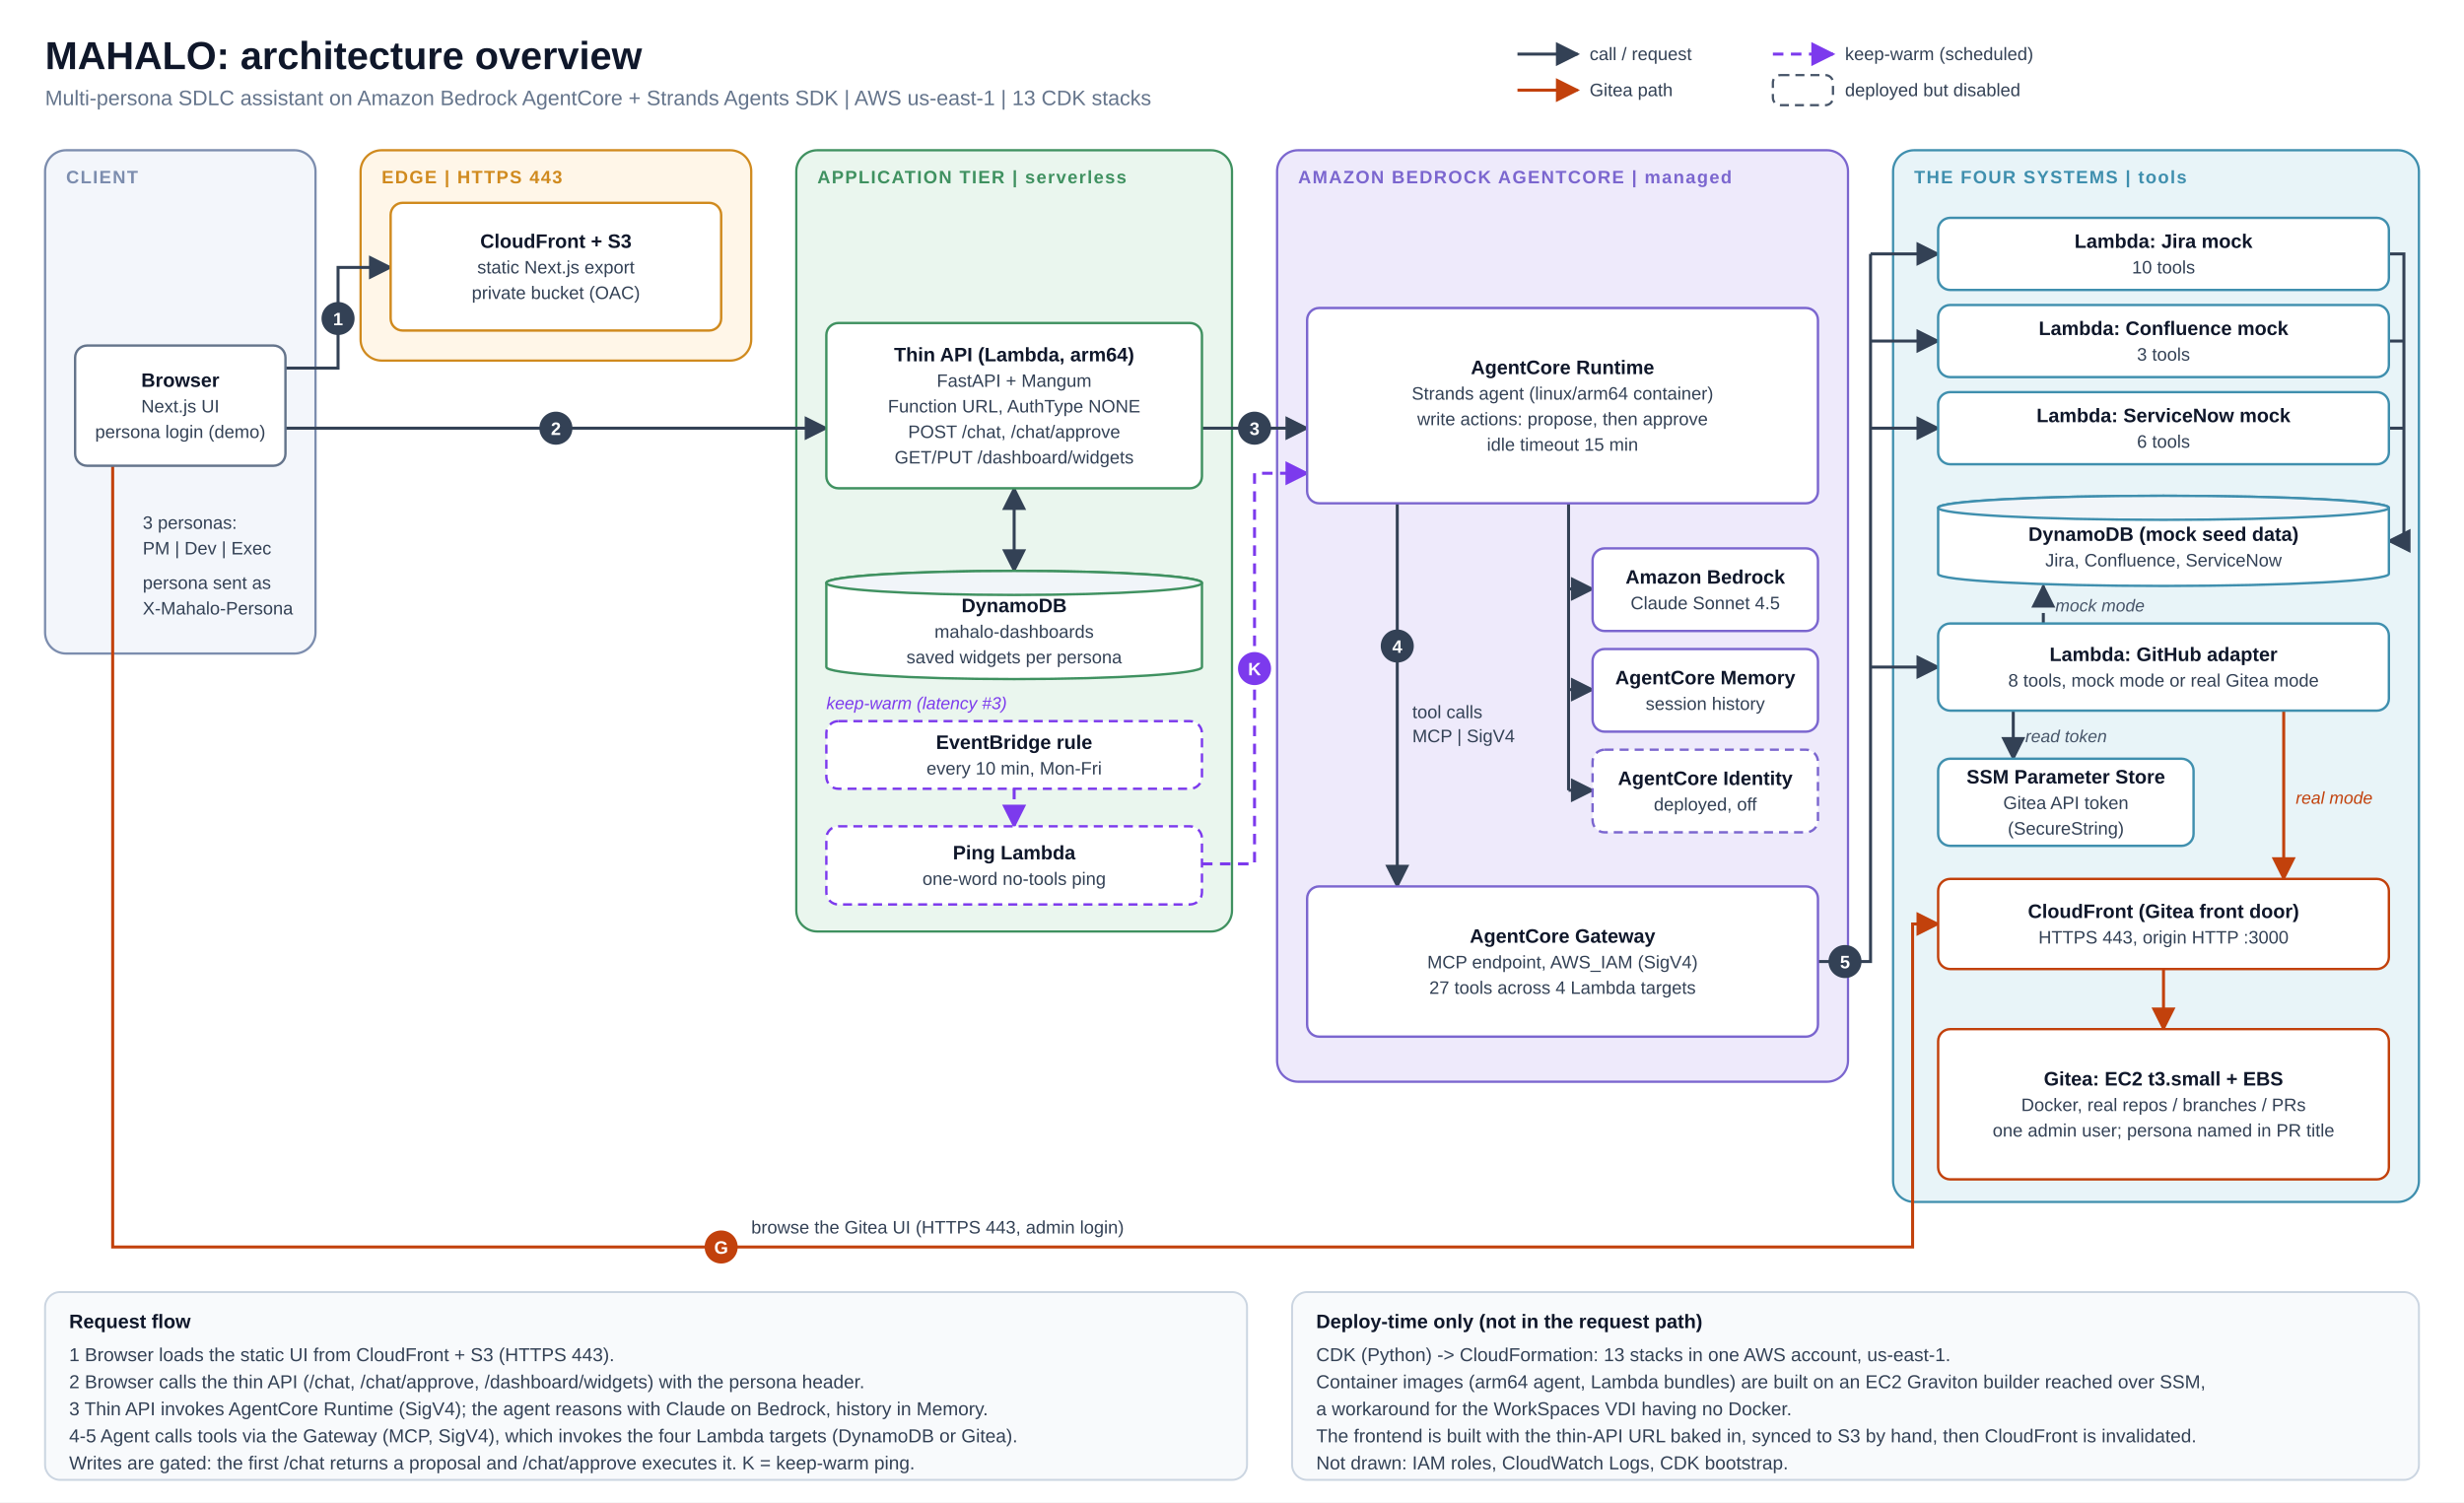
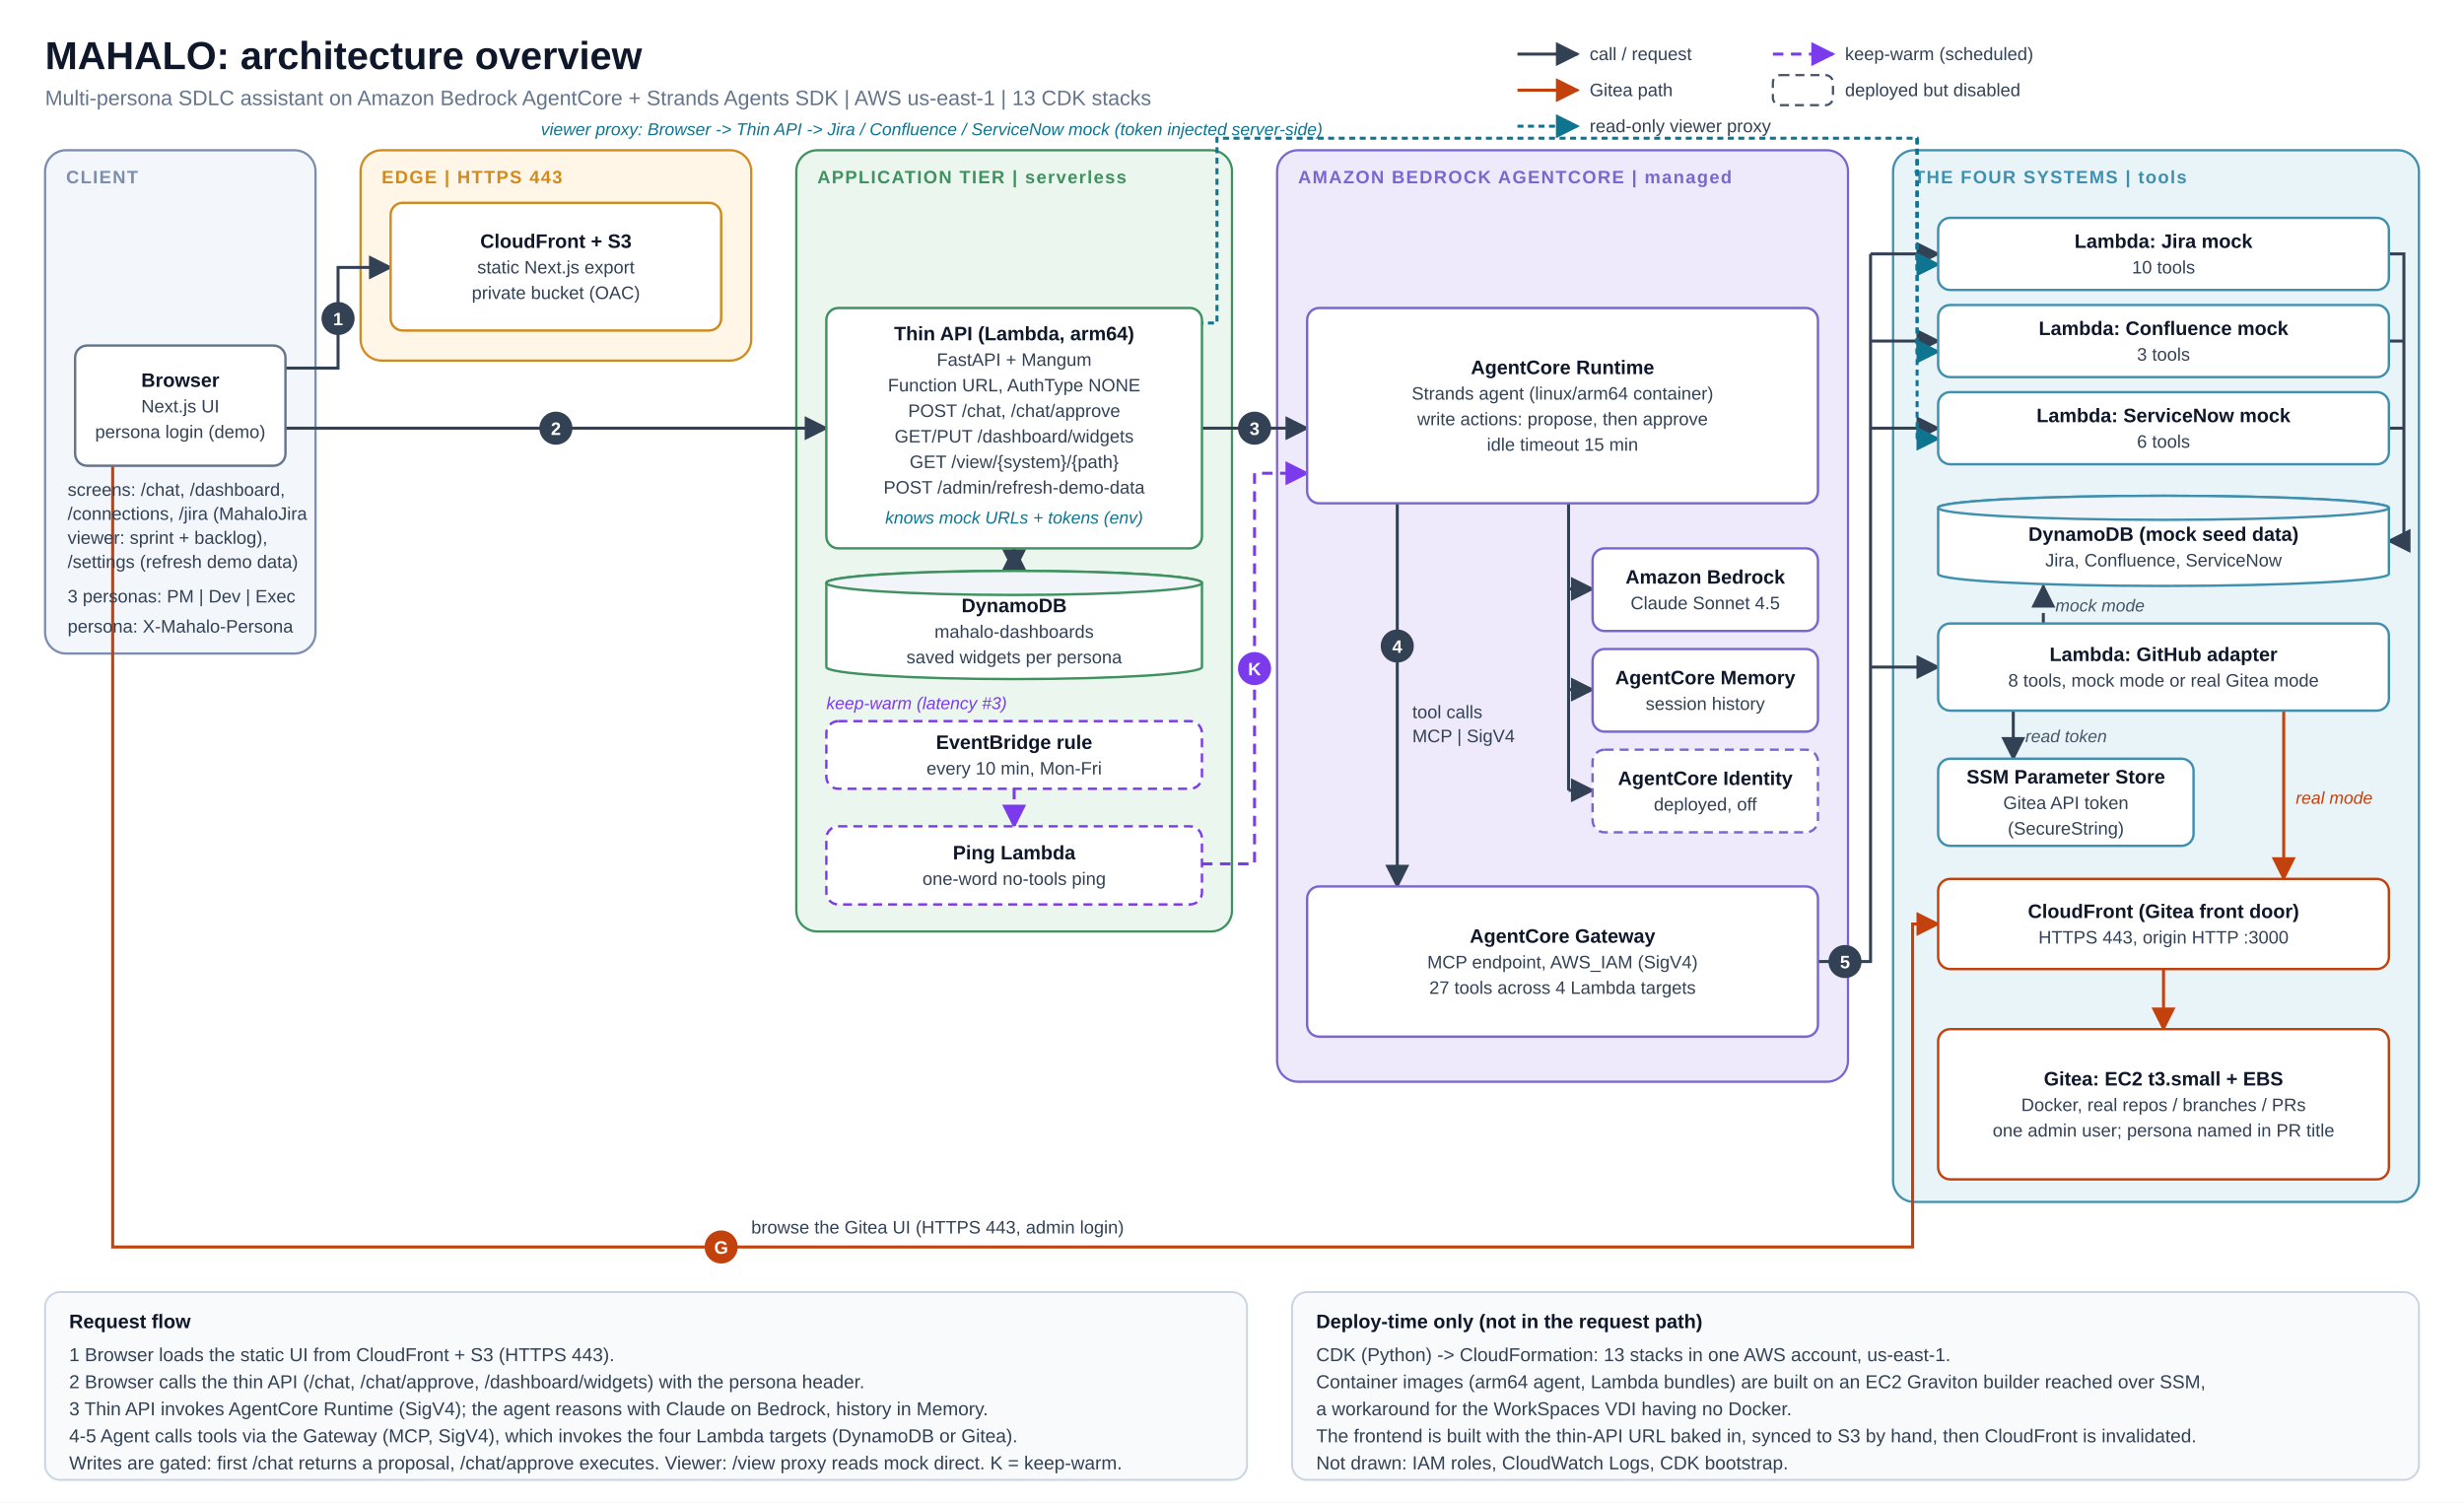
<svg xmlns="http://www.w3.org/2000/svg" width="1640" height="1000" viewBox="0 0 1640 1000">
  <style>
text{font-family:'Segoe UI',Arial,Helvetica,sans-serif}
.t{font-size:13px;font-weight:700;fill:#0f172a}
.s{font-size:12px;fill:#334155}
.zl{font-size:12px;font-weight:700;letter-spacing:.9px}
.l{font-size:11.5px;font-style:italic}
.n{font-size:12px;font-weight:700;fill:#fff}
.h1{font-size:26px;font-weight:700;fill:#0f172a}
.h2{font-size:14px;fill:#64748b}
.pt{font-size:13px;font-weight:700;fill:#0f172a}
.pl{font-size:12.5px;fill:#334155}
</style>
  <defs>
    <marker id="a-334155" viewBox="0 0 10 10" refX="9" refY="5" markerWidth="8" markerHeight="8" orient="auto-start-reverse">
      <path d="M0,0 L10,5 L0,10 z" fill="#334155" />
    </marker>
    <marker id="a-C2410C" viewBox="0 0 10 10" refX="9" refY="5" markerWidth="8" markerHeight="8" orient="auto-start-reverse">
      <path d="M0,0 L10,5 L0,10 z" fill="#C2410C" />
    </marker>
    <marker id="a-7C3AED" viewBox="0 0 10 10" refX="9" refY="5" markerWidth="8" markerHeight="8" orient="auto-start-reverse">
      <path d="M0,0 L10,5 L0,10 z" fill="#7C3AED" />
    </marker>
+     <marker id="a-0E7490" viewBox="0 0 10 10" refX="9" refY="5" markerWidth="8" markerHeight="8" orient="auto-start-reverse">
+       <path d="M0,0 L10,5 L0,10 z" fill="#0E7490" />
+     </marker>
  </defs>
  <rect width="1640" height="1000" fill="#ffffff" />
  <text x="30" y="46" text-anchor="start" class="h1" fill="#0f172a">MAHALO: architecture overview</text>
  <text x="30" y="70" text-anchor="start" class="h2" fill="#64748b">Multi-persona SDLC assistant on Amazon Bedrock AgentCore + Strands Agents SDK  |  AWS us-east-1  |  13 CDK stacks</text>
  <path d="M1010,36 L1050,36" fill="none" stroke="#334155" stroke-width="2" marker-end="url(#a-334155)" />
  <text x="1058" y="40" text-anchor="start" class="s" fill="#334155">call / request</text>
  <path d="M1180,36 L1220,36" fill="none" stroke="#7C3AED" stroke-width="2" stroke-dasharray="7 5" marker-end="url(#a-7C3AED)" />
  <text x="1228" y="40" text-anchor="start" class="s" fill="#334155">keep-warm (scheduled)</text>
  <path d="M1010,60 L1050,60" fill="none" stroke="#C2410C" stroke-width="2" marker-end="url(#a-C2410C)" />
  <text x="1058" y="64" text-anchor="start" class="s" fill="#334155">Gitea path</text>
+   <path d="M1010,84 L1050,84" fill="none" stroke="#0E7490" stroke-width="2" stroke-dasharray="4 3" marker-end="url(#a-0E7490)" />
+   <text x="1058" y="88" text-anchor="start" class="s" fill="#334155">read-only viewer proxy</text>
  <rect x="1180" y="50" width="40" height="20" rx="5" fill="#fff" stroke="#475569" stroke-width="1.5" stroke-dasharray="6 4" />
  <text x="1228" y="64" text-anchor="start" class="s" fill="#334155">deployed but disabled</text>
  <rect x="30" y="100" width="180" height="335" rx="14" fill="#F3F6FB" stroke="#7C8DAE" stroke-width="1.5" />
  <text x="44" y="122" class="zl" fill="#7C8DAE">CLIENT</text>
  <rect x="240" y="100" width="260" height="140" rx="14" fill="#FFF6E8" stroke="#D08A1E" stroke-width="1.5" />
  <text x="254" y="122" class="zl" fill="#D08A1E">EDGE  |  HTTPS 443</text>
  <rect x="530" y="100" width="290" height="520" rx="14" fill="#EAF6EE" stroke="#3F9160" stroke-width="1.5" />
  <text x="544" y="122" class="zl" fill="#3F9160">APPLICATION TIER  |  serverless</text>
  <rect x="850" y="100" width="380" height="620" rx="14" fill="#EEEAFB" stroke="#7B66CF" stroke-width="1.5" />
  <text x="864" y="122" class="zl" fill="#7B66CF">AMAZON BEDROCK AGENTCORE  |  managed</text>
  <rect x="1260" y="100" width="350" height="700" rx="14" fill="#E8F4F8" stroke="#3F8FAE" stroke-width="1.5" />
  <text x="1274" y="122" class="zl" fill="#3F8FAE">THE FOUR SYSTEMS  |  tools</text>
  <path d="M190,245 L225,245 L225,178 L260,178" fill="none" stroke="#334155" stroke-width="2" marker-end="url(#a-334155)" />
  <path d="M190,285 L550,285" fill="none" stroke="#334155" stroke-width="2" marker-end="url(#a-334155)" />
  <path d="M800,285 L870,285" fill="none" stroke="#334155" stroke-width="2" marker-end="url(#a-334155)" />
-   <path d="M675,325 L675,380" fill="none" stroke="#334155" stroke-width="2" marker-start="url(#a-334155)" marker-end="url(#a-334155)" />
+   <path d="M675,365 L675,380" fill="none" stroke="#334155" stroke-width="2" marker-start="url(#a-334155)" marker-end="url(#a-334155)" />
  <path d="M930,335 L930,590" fill="none" stroke="#334155" stroke-width="2" marker-end="url(#a-334155)" />
  <path d="M1044,335 L1044,526" fill="none" stroke="#334155" stroke-width="2" />
  <path d="M1044,392 L1060,392" fill="none" stroke="#334155" stroke-width="2" marker-end="url(#a-334155)" />
  <path d="M1044,459 L1060,459" fill="none" stroke="#334155" stroke-width="2" marker-end="url(#a-334155)" />
  <path d="M1044,526 L1060,526" fill="none" stroke="#334155" stroke-width="2" marker-end="url(#a-334155)" />
  <path d="M1210,640 L1245,640 L1245,169" fill="none" stroke="#334155" stroke-width="2" />
  <path d="M1245,169 L1290,169" fill="none" stroke="#334155" stroke-width="2" marker-end="url(#a-334155)" />
  <path d="M1245,227 L1290,227" fill="none" stroke="#334155" stroke-width="2" marker-end="url(#a-334155)" />
  <path d="M1245,285 L1290,285" fill="none" stroke="#334155" stroke-width="2" marker-end="url(#a-334155)" />
  <path d="M1245,444 L1290,444" fill="none" stroke="#334155" stroke-width="2" marker-end="url(#a-334155)" />
  <path d="M1590,227 L1600,227" fill="none" stroke="#334155" stroke-width="2" />
  <path d="M1590,285 L1600,285" fill="none" stroke="#334155" stroke-width="2" />
  <path d="M1590,169 L1600,169 L1600,360 L1590,360" fill="none" stroke="#334155" stroke-width="2" marker-end="url(#a-334155)" />
  <path d="M1360,415 L1360,390" fill="none" stroke="#334155" stroke-width="2" stroke-dasharray="7 5" marker-end="url(#a-334155)" />
  <path d="M1340,473 L1340,505" fill="none" stroke="#334155" stroke-width="2" marker-end="url(#a-334155)" />
  <path d="M1520,473 L1520,585" fill="none" stroke="#C2410C" stroke-width="2" marker-end="url(#a-C2410C)" />
  <path d="M1440,645 L1440,685" fill="none" stroke="#C2410C" stroke-width="2" marker-end="url(#a-C2410C)" />
  <path d="M75,310 L75,830 L1273,830 L1273,615 L1290,615" fill="none" stroke="#C2410C" stroke-width="2" marker-end="url(#a-C2410C)" />
  <path d="M675,525 L675,550" fill="none" stroke="#7C3AED" stroke-width="2" stroke-dasharray="7 5" marker-end="url(#a-7C3AED)" />
  <path d="M800,575 L835,575 L835,315 L870,315" fill="none" stroke="#7C3AED" stroke-width="2" stroke-dasharray="7 5" marker-end="url(#a-7C3AED)" />
+   <path d="M790,215 L810,215 L810,92 L1276,92 L1276,176 L1290,176" fill="none" stroke="#0E7490" stroke-width="2" stroke-dasharray="4 3" marker-end="url(#a-0E7490)" />
+   <path d="M1276,92 L1276,234 L1290,234" fill="none" stroke="#0E7490" stroke-width="2" stroke-dasharray="4 3" marker-end="url(#a-0E7490)" />
+   <path d="M1276,92 L1276,292 L1290,292" fill="none" stroke="#0E7490" stroke-width="2" stroke-dasharray="4 3" marker-end="url(#a-0E7490)" />
+   <text x="360" y="90" text-anchor="start" class="l" fill="#0E7490">viewer proxy: Browser -&gt; Thin API -&gt; Jira / Confluence / ServiceNow mock (token injected server-side)</text>
  <rect x="50" y="230" width="140" height="80" rx="8" fill="#fff" stroke="#64748B" stroke-width="1.6" />
  <text x="120.0" y="257.5" text-anchor="middle" class="t">Browser</text>
  <text x="120.0" y="274.5" text-anchor="middle" class="s">Next.js UI</text>
  <text x="120.0" y="291.5" text-anchor="middle" class="s">persona login (demo)</text>
-   <text x="95" y="352" text-anchor="start" class="s" fill="#334155">3 personas:</text>
-   <text x="95" y="369" text-anchor="start" class="s" fill="#334155">PM | Dev | Exec</text>
-   <text x="95" y="392" text-anchor="start" class="s" fill="#334155">persona sent as</text>
-   <text x="95" y="409" text-anchor="start" class="s" fill="#334155">X-Mahalo-Persona</text>
+   <text x="45" y="330" text-anchor="start" class="s" fill="#334155">screens: /chat, /dashboard,</text>
+   <text x="45" y="346" text-anchor="start" class="s" fill="#334155">/connections, /jira (MahaloJira</text>
+   <text x="45" y="362" text-anchor="start" class="s" fill="#334155">viewer: sprint + backlog),</text>
+   <text x="45" y="378" text-anchor="start" class="s" fill="#334155">/settings (refresh demo data)</text>
+   <text x="45" y="401" text-anchor="start" class="s" fill="#334155">3 personas: PM | Dev | Exec</text>
+   <text x="45" y="421" text-anchor="start" class="s" fill="#334155">persona: X-Mahalo-Persona</text>
  <rect x="260" y="135" width="220" height="85" rx="8" fill="#fff" stroke="#D08A1E" stroke-width="1.6" />
  <text x="370.0" y="165.0" text-anchor="middle" class="t">CloudFront + S3</text>
  <text x="370.0" y="182.0" text-anchor="middle" class="s">static Next.js export</text>
  <text x="370.0" y="199.0" text-anchor="middle" class="s">private bucket (OAC)</text>
-   <rect x="550" y="215" width="250" height="110" rx="8" fill="#fff" stroke="#3F9160" stroke-width="1.6" />
-   <text x="675.0" y="240.5" text-anchor="middle" class="t">Thin API (Lambda, arm64)</text>
-   <text x="675.0" y="257.5" text-anchor="middle" class="s">FastAPI + Mangum</text>
-   <text x="675.0" y="274.5" text-anchor="middle" class="s">Function URL, AuthType NONE</text>
-   <text x="675.0" y="291.5" text-anchor="middle" class="s">POST /chat, /chat/approve</text>
-   <text x="675.0" y="308.5" text-anchor="middle" class="s">GET/PUT /dashboard/widgets</text>
+   <rect x="550" y="205" width="250" height="160" rx="8" fill="#fff" stroke="#3F9160" stroke-width="1.6" />
+   <text x="675.0" y="226.5" text-anchor="middle" class="t">Thin API (Lambda, arm64)</text>
+   <text x="675.0" y="243.5" text-anchor="middle" class="s">FastAPI + Mangum</text>
+   <text x="675.0" y="260.5" text-anchor="middle" class="s">Function URL, AuthType NONE</text>
+   <text x="675.0" y="277.5" text-anchor="middle" class="s">POST /chat, /chat/approve</text>
+   <text x="675.0" y="294.5" text-anchor="middle" class="s">GET/PUT /dashboard/widgets</text>
+   <text x="675.0" y="311.5" text-anchor="middle" class="s">GET /view/{system}/{path}</text>
+   <text x="675.0" y="328.5" text-anchor="middle" class="s">POST /admin/refresh-demo-data</text>
+   <text x="675.0" y="348.5" text-anchor="middle" class="l" fill="#0E7490">knows mock URLs + tokens (env)</text>
  <path d="M550,388 a125.0,8 0 0 1 250,0 v56 a125.0,8 0 0 1 -250,0 z" fill="#fff" stroke="#3F9160" stroke-width="1.6" />
  <ellipse cx="675.0" cy="388" rx="125.0" ry="8" fill="#F1F5F9" stroke="#3F9160" stroke-width="1.6" />
  <text x="675.0" y="407.5" text-anchor="middle" class="t">DynamoDB</text>
  <text x="675.0" y="424.5" text-anchor="middle" class="s">mahalo-dashboards</text>
  <text x="675.0" y="441.5" text-anchor="middle" class="s">saved widgets per persona</text>
  <text x="550" y="472" text-anchor="start" class="l" fill="#7C3AED">keep-warm (latency #3)</text>
  <rect x="550" y="480" width="250" height="45" rx="8" fill="#fff" stroke="#7C3AED" stroke-width="1.6" stroke-dasharray="6 4" />
  <text x="675.0" y="498.5" text-anchor="middle" class="t">EventBridge rule</text>
  <text x="675.0" y="515.5" text-anchor="middle" class="s">every 10 min, Mon-Fri</text>
  <rect x="550" y="550" width="250" height="52" rx="8" fill="#fff" stroke="#7C3AED" stroke-width="1.6" stroke-dasharray="6 4" />
  <text x="675.0" y="572.0" text-anchor="middle" class="t">Ping Lambda</text>
  <text x="675.0" y="589.0" text-anchor="middle" class="s">one-word no-tools ping</text>
  <rect x="870" y="205" width="340" height="130" rx="8" fill="#fff" stroke="#7B66CF" stroke-width="1.6" />
  <text x="1040.0" y="249.0" text-anchor="middle" class="t">AgentCore Runtime</text>
  <text x="1040.0" y="266.0" text-anchor="middle" class="s">Strands agent (linux/arm64 container)</text>
  <text x="1040.0" y="283.0" text-anchor="middle" class="s">write actions: propose, then approve</text>
  <text x="1040.0" y="300.0" text-anchor="middle" class="s">idle timeout 15 min</text>
  <rect x="1060" y="365" width="150" height="55" rx="8" fill="#fff" stroke="#7B66CF" stroke-width="1.6" />
  <text x="1135.0" y="388.5" text-anchor="middle" class="t">Amazon Bedrock</text>
  <text x="1135.0" y="405.5" text-anchor="middle" class="s">Claude Sonnet 4.5</text>
  <rect x="1060" y="432" width="150" height="55" rx="8" fill="#fff" stroke="#7B66CF" stroke-width="1.6" />
  <text x="1135.0" y="455.5" text-anchor="middle" class="t">AgentCore Memory</text>
  <text x="1135.0" y="472.5" text-anchor="middle" class="s">session history</text>
  <rect x="1060" y="499" width="150" height="55" rx="8" fill="#fff" stroke="#7B66CF" stroke-width="1.6" stroke-dasharray="6 4" />
  <text x="1135.0" y="522.5" text-anchor="middle" class="t">AgentCore Identity</text>
  <text x="1135.0" y="539.5" text-anchor="middle" class="s">deployed, off</text>
  <rect x="870" y="590" width="340" height="100" rx="8" fill="#fff" stroke="#7B66CF" stroke-width="1.6" />
  <text x="1040.0" y="627.5" text-anchor="middle" class="t">AgentCore Gateway</text>
  <text x="1040.0" y="644.5" text-anchor="middle" class="s">MCP endpoint, AWS_IAM (SigV4)</text>
  <text x="1040.0" y="661.5" text-anchor="middle" class="s">27 tools across 4 Lambda targets</text>
  <text x="940" y="478" text-anchor="start" class="s" fill="#334155">tool calls</text>
  <text x="940" y="494" text-anchor="start" class="s" fill="#334155">MCP | SigV4</text>
  <rect x="1290" y="145" width="300" height="48" rx="8" fill="#fff" stroke="#3F8FAE" stroke-width="1.6" />
  <text x="1440.0" y="165.0" text-anchor="middle" class="t">Lambda: Jira mock</text>
  <text x="1440.0" y="182.0" text-anchor="middle" class="s">10 tools</text>
  <rect x="1290" y="203" width="300" height="48" rx="8" fill="#fff" stroke="#3F8FAE" stroke-width="1.6" />
  <text x="1440.0" y="223.0" text-anchor="middle" class="t">Lambda: Confluence mock</text>
  <text x="1440.0" y="240.0" text-anchor="middle" class="s">3 tools</text>
  <rect x="1290" y="261" width="300" height="48" rx="8" fill="#fff" stroke="#3F8FAE" stroke-width="1.6" />
  <text x="1440.0" y="281.0" text-anchor="middle" class="t">Lambda: ServiceNow mock</text>
  <text x="1440.0" y="298.0" text-anchor="middle" class="s">6 tools</text>
  <path d="M1290,338 a150.0,8 0 0 1 300,0 v44 a150.0,8 0 0 1 -300,0 z" fill="#fff" stroke="#3F8FAE" stroke-width="1.6" />
  <ellipse cx="1440.0" cy="338" rx="150.0" ry="8" fill="#F1F5F9" stroke="#3F8FAE" stroke-width="1.6" />
  <text x="1440.0" y="360.0" text-anchor="middle" class="t">DynamoDB (mock seed data)</text>
  <text x="1440.0" y="377.0" text-anchor="middle" class="s">Jira, Confluence, ServiceNow</text>
  <rect x="1290" y="415" width="300" height="58" rx="8" fill="#fff" stroke="#3F8FAE" stroke-width="1.6" />
  <text x="1440.0" y="440.0" text-anchor="middle" class="t">Lambda: GitHub adapter</text>
  <text x="1440.0" y="457.0" text-anchor="middle" class="s">8 tools, mock mode or real Gitea mode</text>
  <rect x="1290" y="505" width="170" height="58" rx="8" fill="#fff" stroke="#3F8FAE" stroke-width="1.6" />
  <text x="1375.0" y="521.5" text-anchor="middle" class="t">SSM Parameter Store</text>
  <text x="1375.0" y="538.5" text-anchor="middle" class="s">Gitea API token</text>
  <text x="1375.0" y="555.5" text-anchor="middle" class="s">(SecureString)</text>
  <rect x="1290" y="585" width="300" height="60" rx="8" fill="#fff" stroke="#C2410C" stroke-width="1.6" />
  <text x="1440.0" y="611.0" text-anchor="middle" class="t">CloudFront (Gitea front door)</text>
  <text x="1440.0" y="628.0" text-anchor="middle" class="s">HTTPS 443, origin HTTP :3000</text>
  <rect x="1290" y="685" width="300" height="100" rx="8" fill="#fff" stroke="#C2410C" stroke-width="1.6" />
  <text x="1440.0" y="722.5" text-anchor="middle" class="t">Gitea: EC2 t3.small + EBS</text>
  <text x="1440.0" y="739.5" text-anchor="middle" class="s">Docker, real repos / branches / PRs</text>
  <text x="1440.0" y="756.5" text-anchor="middle" class="s">one admin user; persona named in PR title</text>
  <circle cx="225" cy="212" r="11" fill="#334155" />
  <text x="225" y="216.5" text-anchor="middle" class="n">1</text>
  <circle cx="370" cy="285" r="11" fill="#334155" />
  <text x="370" y="289.5" text-anchor="middle" class="n">2</text>
  <circle cx="835" cy="285" r="11" fill="#334155" />
  <text x="835" y="289.5" text-anchor="middle" class="n">3</text>
  <circle cx="930" cy="430" r="11" fill="#334155" />
  <text x="930" y="434.5" text-anchor="middle" class="n">4</text>
  <circle cx="1228" cy="640" r="11" fill="#334155" />
  <text x="1228" y="644.5" text-anchor="middle" class="n">5</text>
  <circle cx="480" cy="830" r="11" fill="#C2410C" />
  <text x="480" y="834.5" text-anchor="middle" class="n">G</text>
  <circle cx="835" cy="445" r="11" fill="#7C3AED" />
  <text x="835" y="449.5" text-anchor="middle" class="n">K</text>
  <text x="500" y="821" text-anchor="start" class="s" fill="#C2410C">browse the Gitea UI (HTTPS 443, admin login)</text>
  <text x="1348" y="494" text-anchor="start" class="l" fill="#475569">read token</text>
  <text x="1368" y="407" text-anchor="start" class="l" fill="#475569">mock mode</text>
  <text x="1528" y="535" text-anchor="start" class="l" fill="#C2410C">real mode</text>
  <rect x="30" y="860" width="800" height="125" rx="10" fill="#F8FAFC" stroke="#CBD5E1" stroke-width="1.3" />
  <text x="46" y="884" text-anchor="start" class="pt" fill="#0f172a">Request flow</text>
  <text x="46" y="906" text-anchor="start" class="pl" fill="#334155">1  Browser loads the static UI from CloudFront + S3 (HTTPS 443).</text>
  <text x="46" y="924" text-anchor="start" class="pl" fill="#334155">2  Browser calls the thin API (/chat, /chat/approve, /dashboard/widgets) with the persona header.</text>
  <text x="46" y="942" text-anchor="start" class="pl" fill="#334155">3  Thin API invokes AgentCore Runtime (SigV4); the agent reasons with Claude on Bedrock, history in Memory.</text>
  <text x="46" y="960" text-anchor="start" class="pl" fill="#334155">4-5  Agent calls tools via the Gateway (MCP, SigV4), which invokes the four Lambda targets (DynamoDB or Gitea).</text>
-   <text x="46" y="978" text-anchor="start" class="pl" fill="#334155">Writes are gated: the first /chat returns a proposal and /chat/approve executes it.   K = keep-warm ping.</text>
+   <text x="46" y="978" text-anchor="start" class="pl" fill="#334155">Writes are gated: first /chat returns a proposal, /chat/approve executes.  Viewer: /view proxy reads mock direct.  K = keep-warm.</text>
  <rect x="860" y="860" width="750" height="125" rx="10" fill="#F8FAFC" stroke="#CBD5E1" stroke-width="1.3" />
  <text x="876" y="884" text-anchor="start" class="pt" fill="#0f172a">Deploy-time only (not in the request path)</text>
  <text x="876" y="906" text-anchor="start" class="pl" fill="#334155">CDK (Python) -&gt; CloudFormation: 13 stacks in one AWS account, us-east-1.</text>
  <text x="876" y="924" text-anchor="start" class="pl" fill="#334155">Container images (arm64 agent, Lambda bundles) are built on an EC2 Graviton builder reached over SSM,</text>
  <text x="876" y="942" text-anchor="start" class="pl" fill="#334155">a workaround for the WorkSpaces VDI having no Docker.</text>
  <text x="876" y="960" text-anchor="start" class="pl" fill="#334155">The frontend is built with the thin-API URL baked in, synced to S3 by hand, then CloudFront is invalidated.</text>
  <text x="876" y="978" text-anchor="start" class="pl" fill="#334155">Not drawn: IAM roles, CloudWatch Logs, CDK bootstrap.</text>
</svg>
